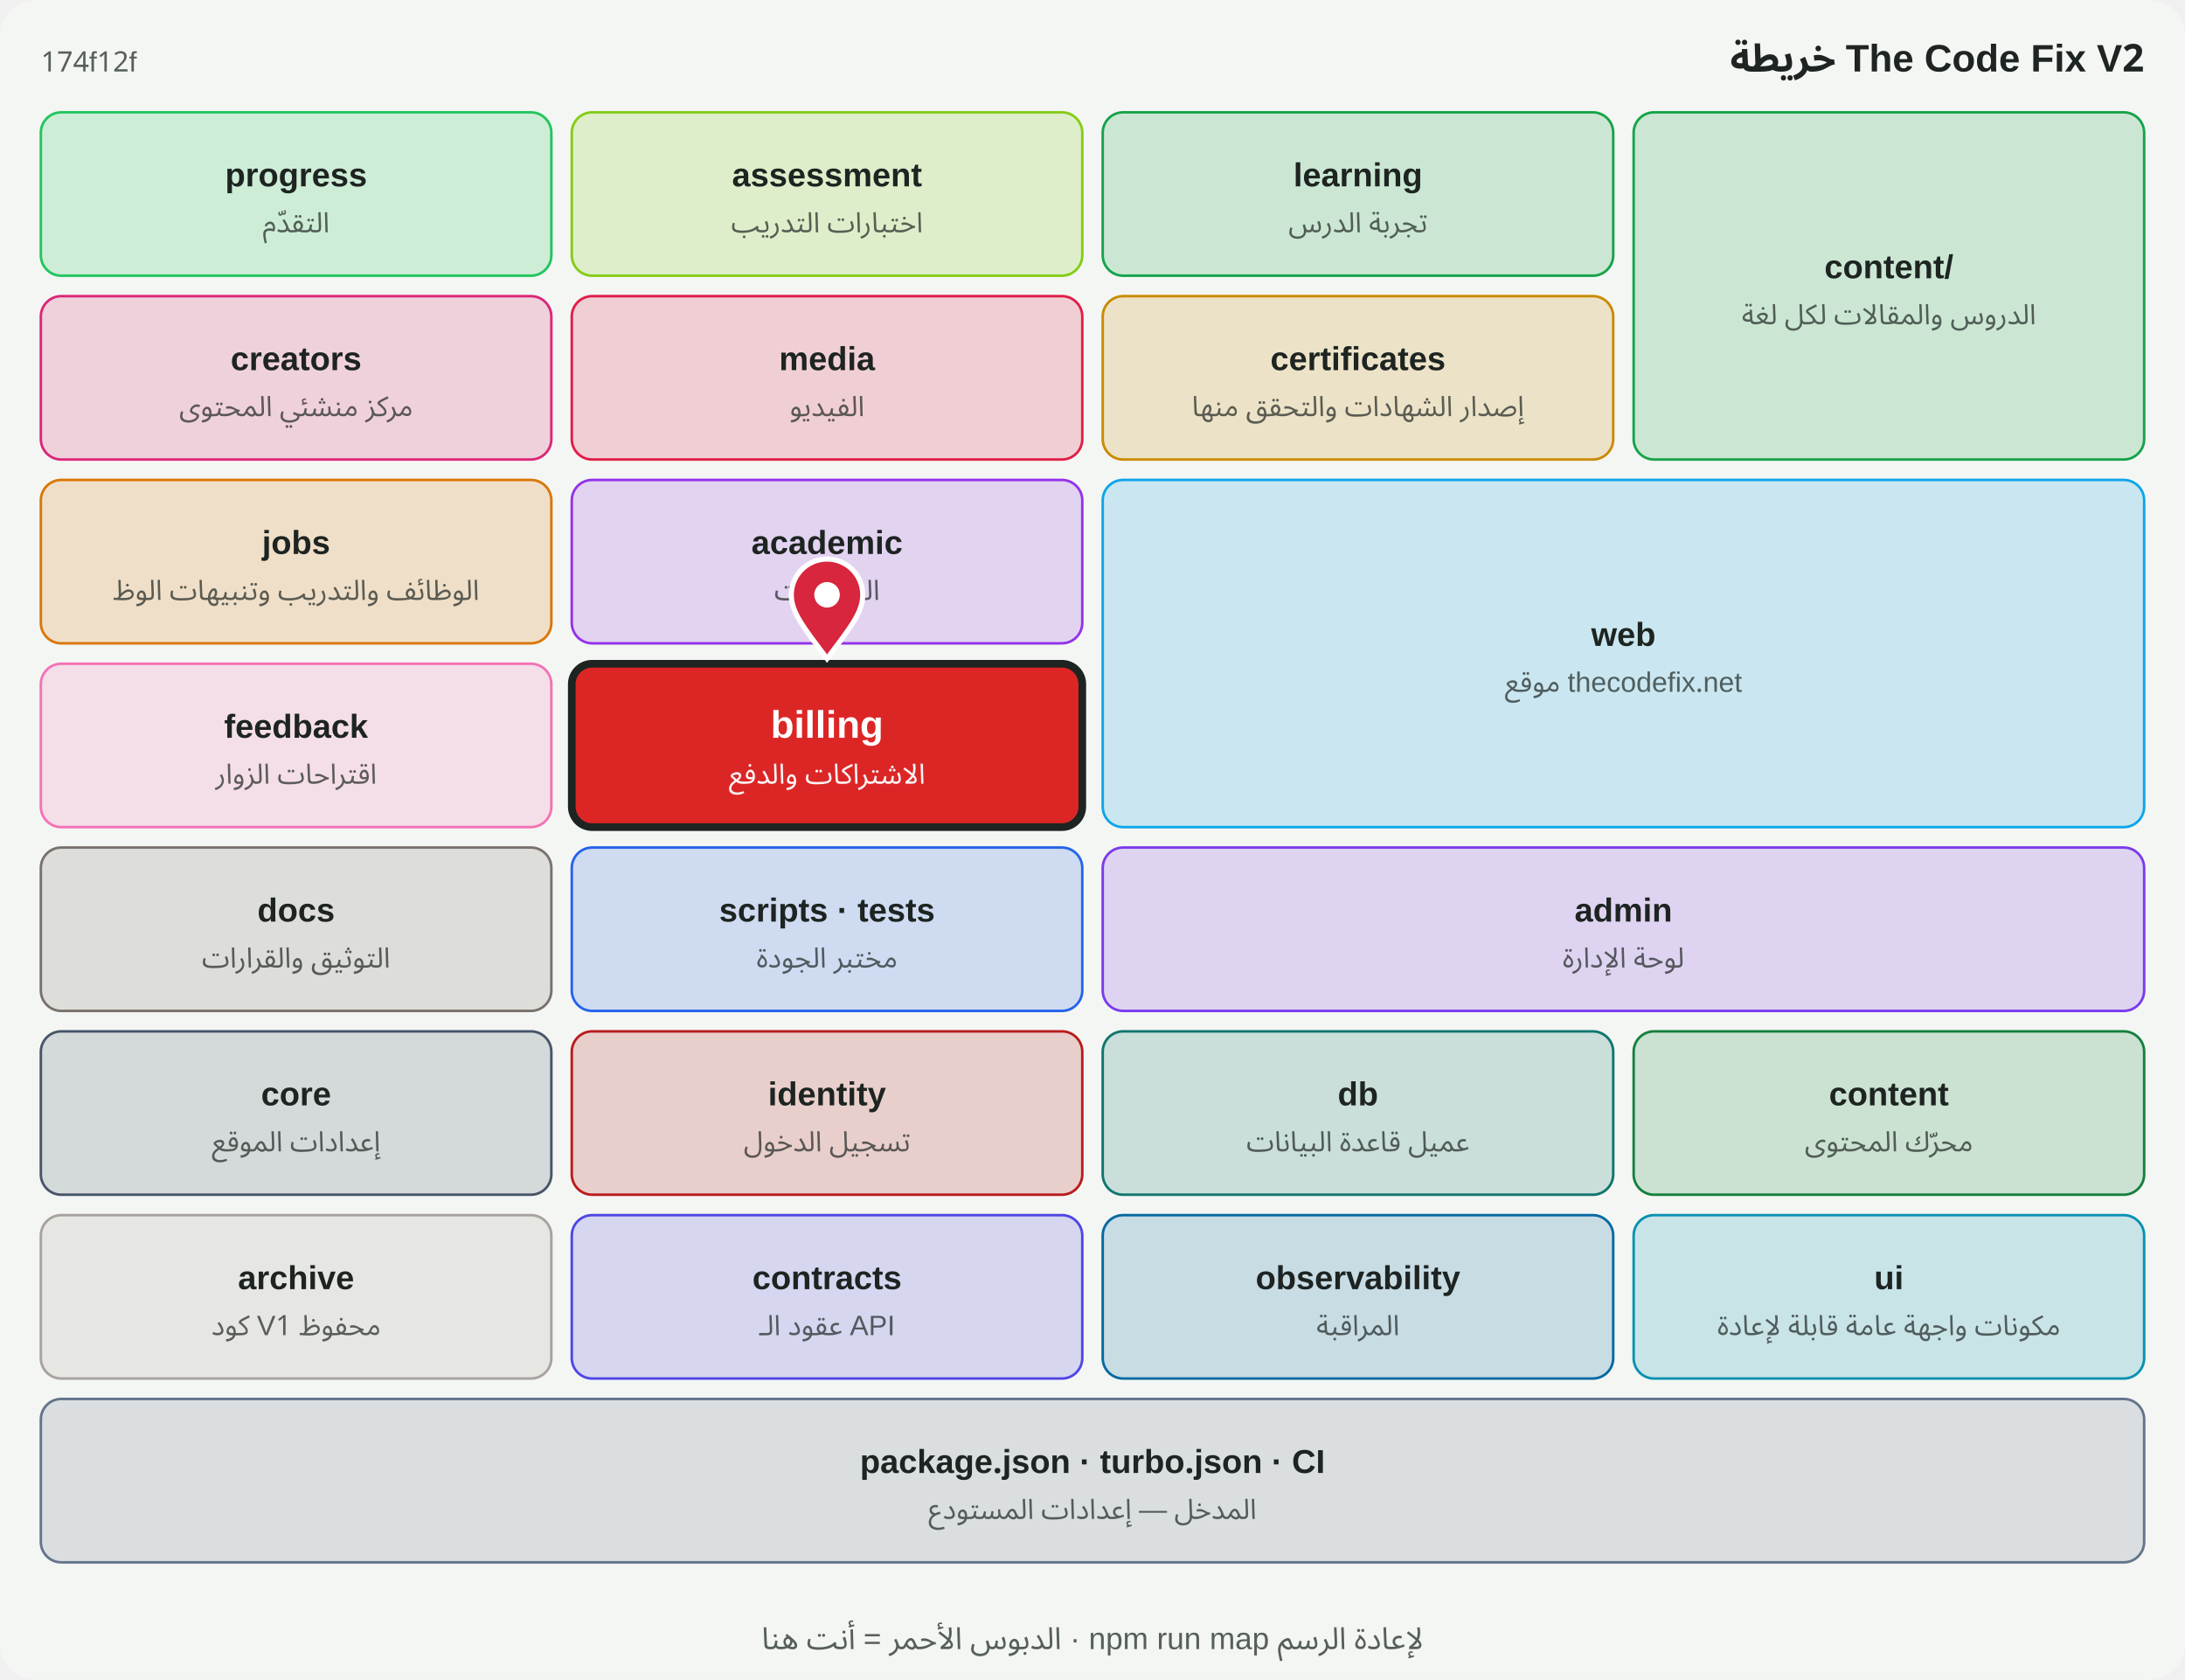
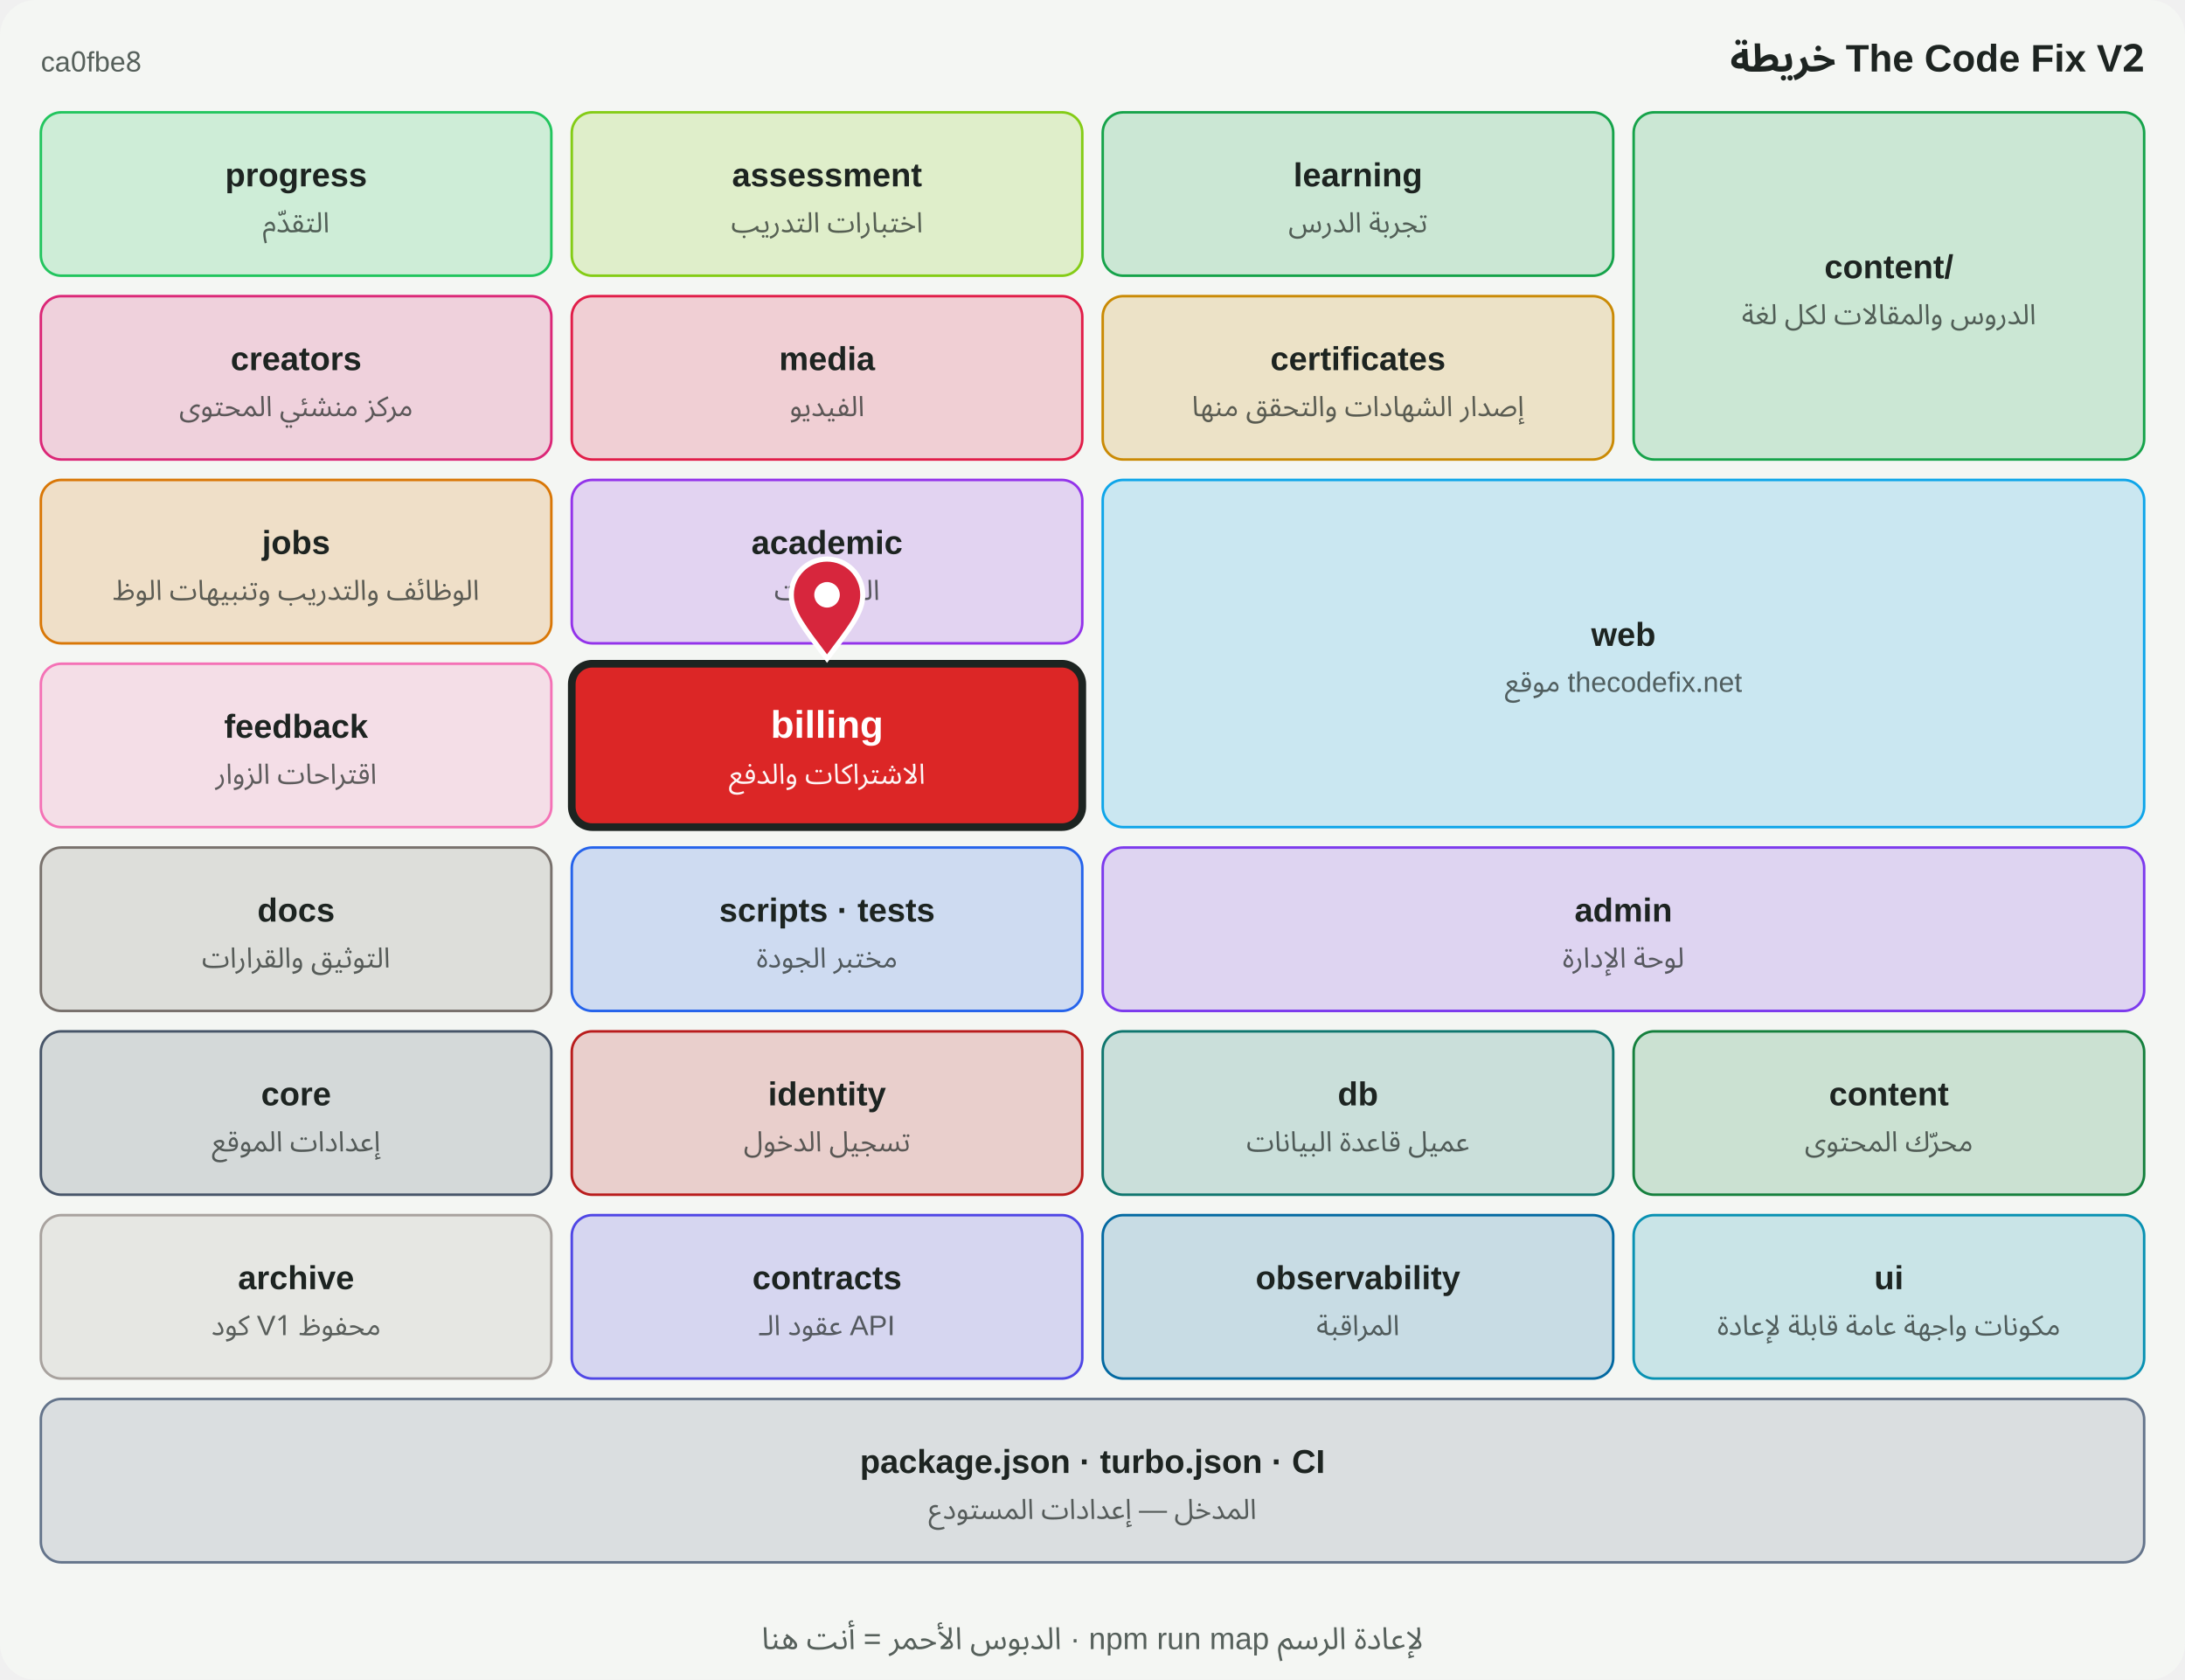
<svg xmlns="http://www.w3.org/2000/svg" viewBox="0 0 856 658" width="856" height="658" font-family="'Segoe UI', Tahoma, 'Noto Sans Arabic', Arial, sans-serif" role="img" aria-label="خريطة مشروع The Code Fix — الاشتراكات والدفع (Stripe) (@tcf/billing)">
  <rect width="856" height="658" rx="14" fill="#f4f6f3" />
  <text x="840" y="28" text-anchor="end" font-size="15" font-weight="700" fill="#1d2421">خريطة The Code Fix V2</text>
-   <text x="16" y="28" font-size="11" fill="#56605b">174f12f</text>
+   <text x="16" y="28" font-size="11" fill="#56605b">ca0fbe8</text>
  <g>
    <rect x="640" y="44" width="200" height="136" rx="8" fill="#16a34a" fill-opacity="0.18" stroke="#16a34a" stroke-width="1" />
    <text x="740" y="109" text-anchor="middle" font-size="13" font-weight="600" fill="#1d2421">content/</text>
    <text x="740" y="127" text-anchor="middle" font-size="11" fill="#1d2421" fill-opacity="0.7">الدروس والمقالات لكل لغة</text>
  </g>
  <g>
    <rect x="432" y="44" width="200" height="64" rx="8" fill="#16a34a" fill-opacity="0.18" stroke="#16a34a" stroke-width="1" />
    <text x="532" y="73" text-anchor="middle" font-size="13" font-weight="600" fill="#1d2421">learning</text>
    <text x="532" y="91" text-anchor="middle" font-size="11" fill="#1d2421" fill-opacity="0.7">تجربة الدرس</text>
  </g>
  <g>
    <rect x="224" y="44" width="200" height="64" rx="8" fill="#84cc16" fill-opacity="0.18" stroke="#84cc16" stroke-width="1" />
    <text x="324" y="73" text-anchor="middle" font-size="13" font-weight="600" fill="#1d2421">assessment</text>
    <text x="324" y="91" text-anchor="middle" font-size="11" fill="#1d2421" fill-opacity="0.7">اختبارات التدريب</text>
  </g>
  <g>
    <rect x="16" y="44" width="200" height="64" rx="8" fill="#22c55e" fill-opacity="0.18" stroke="#22c55e" stroke-width="1" />
    <text x="116" y="73" text-anchor="middle" font-size="13" font-weight="600" fill="#1d2421">progress</text>
    <text x="116" y="91" text-anchor="middle" font-size="11" fill="#1d2421" fill-opacity="0.7">التقدّم</text>
  </g>
  <g>
    <rect x="432" y="116" width="200" height="64" rx="8" fill="#ca8a04" fill-opacity="0.18" stroke="#ca8a04" stroke-width="1" />
    <text x="532" y="145" text-anchor="middle" font-size="13" font-weight="600" fill="#1d2421">certificates</text>
    <text x="532" y="163" text-anchor="middle" font-size="11" fill="#1d2421" fill-opacity="0.7">إصدار الشهادات والتحقق منها</text>
  </g>
  <g>
    <rect x="224" y="116" width="200" height="64" rx="8" fill="#e11d48" fill-opacity="0.18" stroke="#e11d48" stroke-width="1" />
    <text x="324" y="145" text-anchor="middle" font-size="13" font-weight="600" fill="#1d2421">media</text>
    <text x="324" y="163" text-anchor="middle" font-size="11" fill="#1d2421" fill-opacity="0.7">الفيديو</text>
  </g>
  <g>
    <rect x="16" y="116" width="200" height="64" rx="8" fill="#db2777" fill-opacity="0.18" stroke="#db2777" stroke-width="1" />
    <text x="116" y="145" text-anchor="middle" font-size="13" font-weight="600" fill="#1d2421">creators</text>
    <text x="116" y="163" text-anchor="middle" font-size="11" fill="#1d2421" fill-opacity="0.7">مركز منشئي المحتوى</text>
  </g>
  <g>
    <rect x="432" y="188" width="408" height="136" rx="8" fill="#0ea5e9" fill-opacity="0.18" stroke="#0ea5e9" stroke-width="1" />
    <text x="636" y="253" text-anchor="middle" font-size="13" font-weight="600" fill="#1d2421">web</text>
    <text x="636" y="271" text-anchor="middle" font-size="11" fill="#1d2421" fill-opacity="0.7">موقع thecodefix.net</text>
  </g>
  <g>
    <rect x="224" y="188" width="200" height="64" rx="8" fill="#9333ea" fill-opacity="0.18" stroke="#9333ea" stroke-width="1" />
    <text x="324" y="217" text-anchor="middle" font-size="13" font-weight="600" fill="#1d2421">academic</text>
    <text x="324" y="235" text-anchor="middle" font-size="11" fill="#1d2421" fill-opacity="0.7">الجامعات</text>
  </g>
  <g>
    <rect x="16" y="188" width="200" height="64" rx="8" fill="#d97706" fill-opacity="0.18" stroke="#d97706" stroke-width="1" />
    <text x="116" y="217" text-anchor="middle" font-size="13" font-weight="600" fill="#1d2421">jobs</text>
    <text x="116" y="235" text-anchor="middle" font-size="11" fill="#1d2421" fill-opacity="0.7">الوظائف والتدريب وتنبيهات الوظ</text>
  </g>
  <g>
    <rect x="224" y="260" width="200" height="64" rx="8" fill="#dc2626" fill-opacity="1" stroke="#1d2421" stroke-width="3" />
    <text x="324" y="289" text-anchor="middle" font-size="15" font-weight="700" fill="#ffffff">billing</text>
    <text x="324" y="307" text-anchor="middle" font-size="11" fill="#ffffff" fill-opacity="0.95">الاشتراكات والدفع</text>
  </g>
  <path d="M324 258 c-9 -12 -14 -18 -14 -25 a14 14 0 0 1 28 0 c0 7 -5 13 -14 25z" fill="#d7263d" stroke="#fff" stroke-width="2" />
  <circle cx="324" cy="233" r="5" fill="#fff" />
  <g>
    <rect x="16" y="260" width="200" height="64" rx="8" fill="#f472b6" fill-opacity="0.18" stroke="#f472b6" stroke-width="1" />
    <text x="116" y="289" text-anchor="middle" font-size="13" font-weight="600" fill="#1d2421">feedback</text>
    <text x="116" y="307" text-anchor="middle" font-size="11" fill="#1d2421" fill-opacity="0.7">اقتراحات الزوار</text>
  </g>
  <g>
    <rect x="432" y="332" width="408" height="64" rx="8" fill="#7c3aed" fill-opacity="0.18" stroke="#7c3aed" stroke-width="1" />
    <text x="636" y="361" text-anchor="middle" font-size="13" font-weight="600" fill="#1d2421">admin</text>
    <text x="636" y="379" text-anchor="middle" font-size="11" fill="#1d2421" fill-opacity="0.7">لوحة الإدارة</text>
  </g>
  <g>
    <rect x="224" y="332" width="200" height="64" rx="8" fill="#2563eb" fill-opacity="0.18" stroke="#2563eb" stroke-width="1" />
    <text x="324" y="361" text-anchor="middle" font-size="13" font-weight="600" fill="#1d2421">scripts · tests</text>
    <text x="324" y="379" text-anchor="middle" font-size="11" fill="#1d2421" fill-opacity="0.7">مختبر الجودة</text>
  </g>
  <g>
    <rect x="16" y="332" width="200" height="64" rx="8" fill="#78716c" fill-opacity="0.18" stroke="#78716c" stroke-width="1" />
    <text x="116" y="361" text-anchor="middle" font-size="13" font-weight="600" fill="#1d2421">docs</text>
    <text x="116" y="379" text-anchor="middle" font-size="11" fill="#1d2421" fill-opacity="0.7">التوثيق والقرارات</text>
  </g>
  <g>
    <rect x="640" y="404" width="200" height="64" rx="8" fill="#15803d" fill-opacity="0.18" stroke="#15803d" stroke-width="1" />
    <text x="740" y="433" text-anchor="middle" font-size="13" font-weight="600" fill="#1d2421">content</text>
    <text x="740" y="451" text-anchor="middle" font-size="11" fill="#1d2421" fill-opacity="0.7">محرّك المحتوى</text>
  </g>
  <g>
    <rect x="432" y="404" width="200" height="64" rx="8" fill="#0f766e" fill-opacity="0.18" stroke="#0f766e" stroke-width="1" />
    <text x="532" y="433" text-anchor="middle" font-size="13" font-weight="600" fill="#1d2421">db</text>
    <text x="532" y="451" text-anchor="middle" font-size="11" fill="#1d2421" fill-opacity="0.7">عميل قاعدة البيانات</text>
  </g>
  <g>
    <rect x="224" y="404" width="200" height="64" rx="8" fill="#b91c1c" fill-opacity="0.18" stroke="#b91c1c" stroke-width="1" />
    <text x="324" y="433" text-anchor="middle" font-size="13" font-weight="600" fill="#1d2421">identity</text>
    <text x="324" y="451" text-anchor="middle" font-size="11" fill="#1d2421" fill-opacity="0.7">تسجيل الدخول</text>
  </g>
  <g>
    <rect x="16" y="404" width="200" height="64" rx="8" fill="#475569" fill-opacity="0.18" stroke="#475569" stroke-width="1" />
    <text x="116" y="433" text-anchor="middle" font-size="13" font-weight="600" fill="#1d2421">core</text>
    <text x="116" y="451" text-anchor="middle" font-size="11" fill="#1d2421" fill-opacity="0.7">إعدادات الموقع</text>
  </g>
  <g>
    <rect x="640" y="476" width="200" height="64" rx="8" fill="#0891b2" fill-opacity="0.18" stroke="#0891b2" stroke-width="1" />
    <text x="740" y="505" text-anchor="middle" font-size="13" font-weight="600" fill="#1d2421">ui</text>
    <text x="740" y="523" text-anchor="middle" font-size="11" fill="#1d2421" fill-opacity="0.7">مكونات واجهة عامة قابلة لإعادة</text>
  </g>
  <g>
    <rect x="432" y="476" width="200" height="64" rx="8" fill="#0369a1" fill-opacity="0.18" stroke="#0369a1" stroke-width="1" />
    <text x="532" y="505" text-anchor="middle" font-size="13" font-weight="600" fill="#1d2421">observability</text>
    <text x="532" y="523" text-anchor="middle" font-size="11" fill="#1d2421" fill-opacity="0.7">المراقبة</text>
  </g>
  <g>
    <rect x="224" y="476" width="200" height="64" rx="8" fill="#4f46e5" fill-opacity="0.18" stroke="#4f46e5" stroke-width="1" />
    <text x="324" y="505" text-anchor="middle" font-size="13" font-weight="600" fill="#1d2421">contracts</text>
    <text x="324" y="523" text-anchor="middle" font-size="11" fill="#1d2421" fill-opacity="0.7">عقود الـ API</text>
  </g>
  <g>
    <rect x="16" y="476" width="200" height="64" rx="8" fill="#a8a29e" fill-opacity="0.18" stroke="#a8a29e" stroke-width="1" />
    <text x="116" y="505" text-anchor="middle" font-size="13" font-weight="600" fill="#1d2421">archive</text>
    <text x="116" y="523" text-anchor="middle" font-size="11" fill="#1d2421" fill-opacity="0.7">كود V1 محفوظ</text>
  </g>
  <g>
    <rect x="16" y="548" width="824" height="64" rx="8" fill="#64748b" fill-opacity="0.18" stroke="#64748b" stroke-width="1" />
    <text x="428" y="577" text-anchor="middle" font-size="13" font-weight="600" fill="#1d2421">package.json · turbo.json · CI</text>
    <text x="428" y="595" text-anchor="middle" font-size="11" fill="#1d2421" fill-opacity="0.7">المدخل — إعدادات المستودع</text>
  </g>
  <text x="428" y="646" text-anchor="middle" font-size="12" fill="#56605b">الدبوس الأحمر = أنت هنا · npm run map لإعادة الرسم</text>
</svg>
